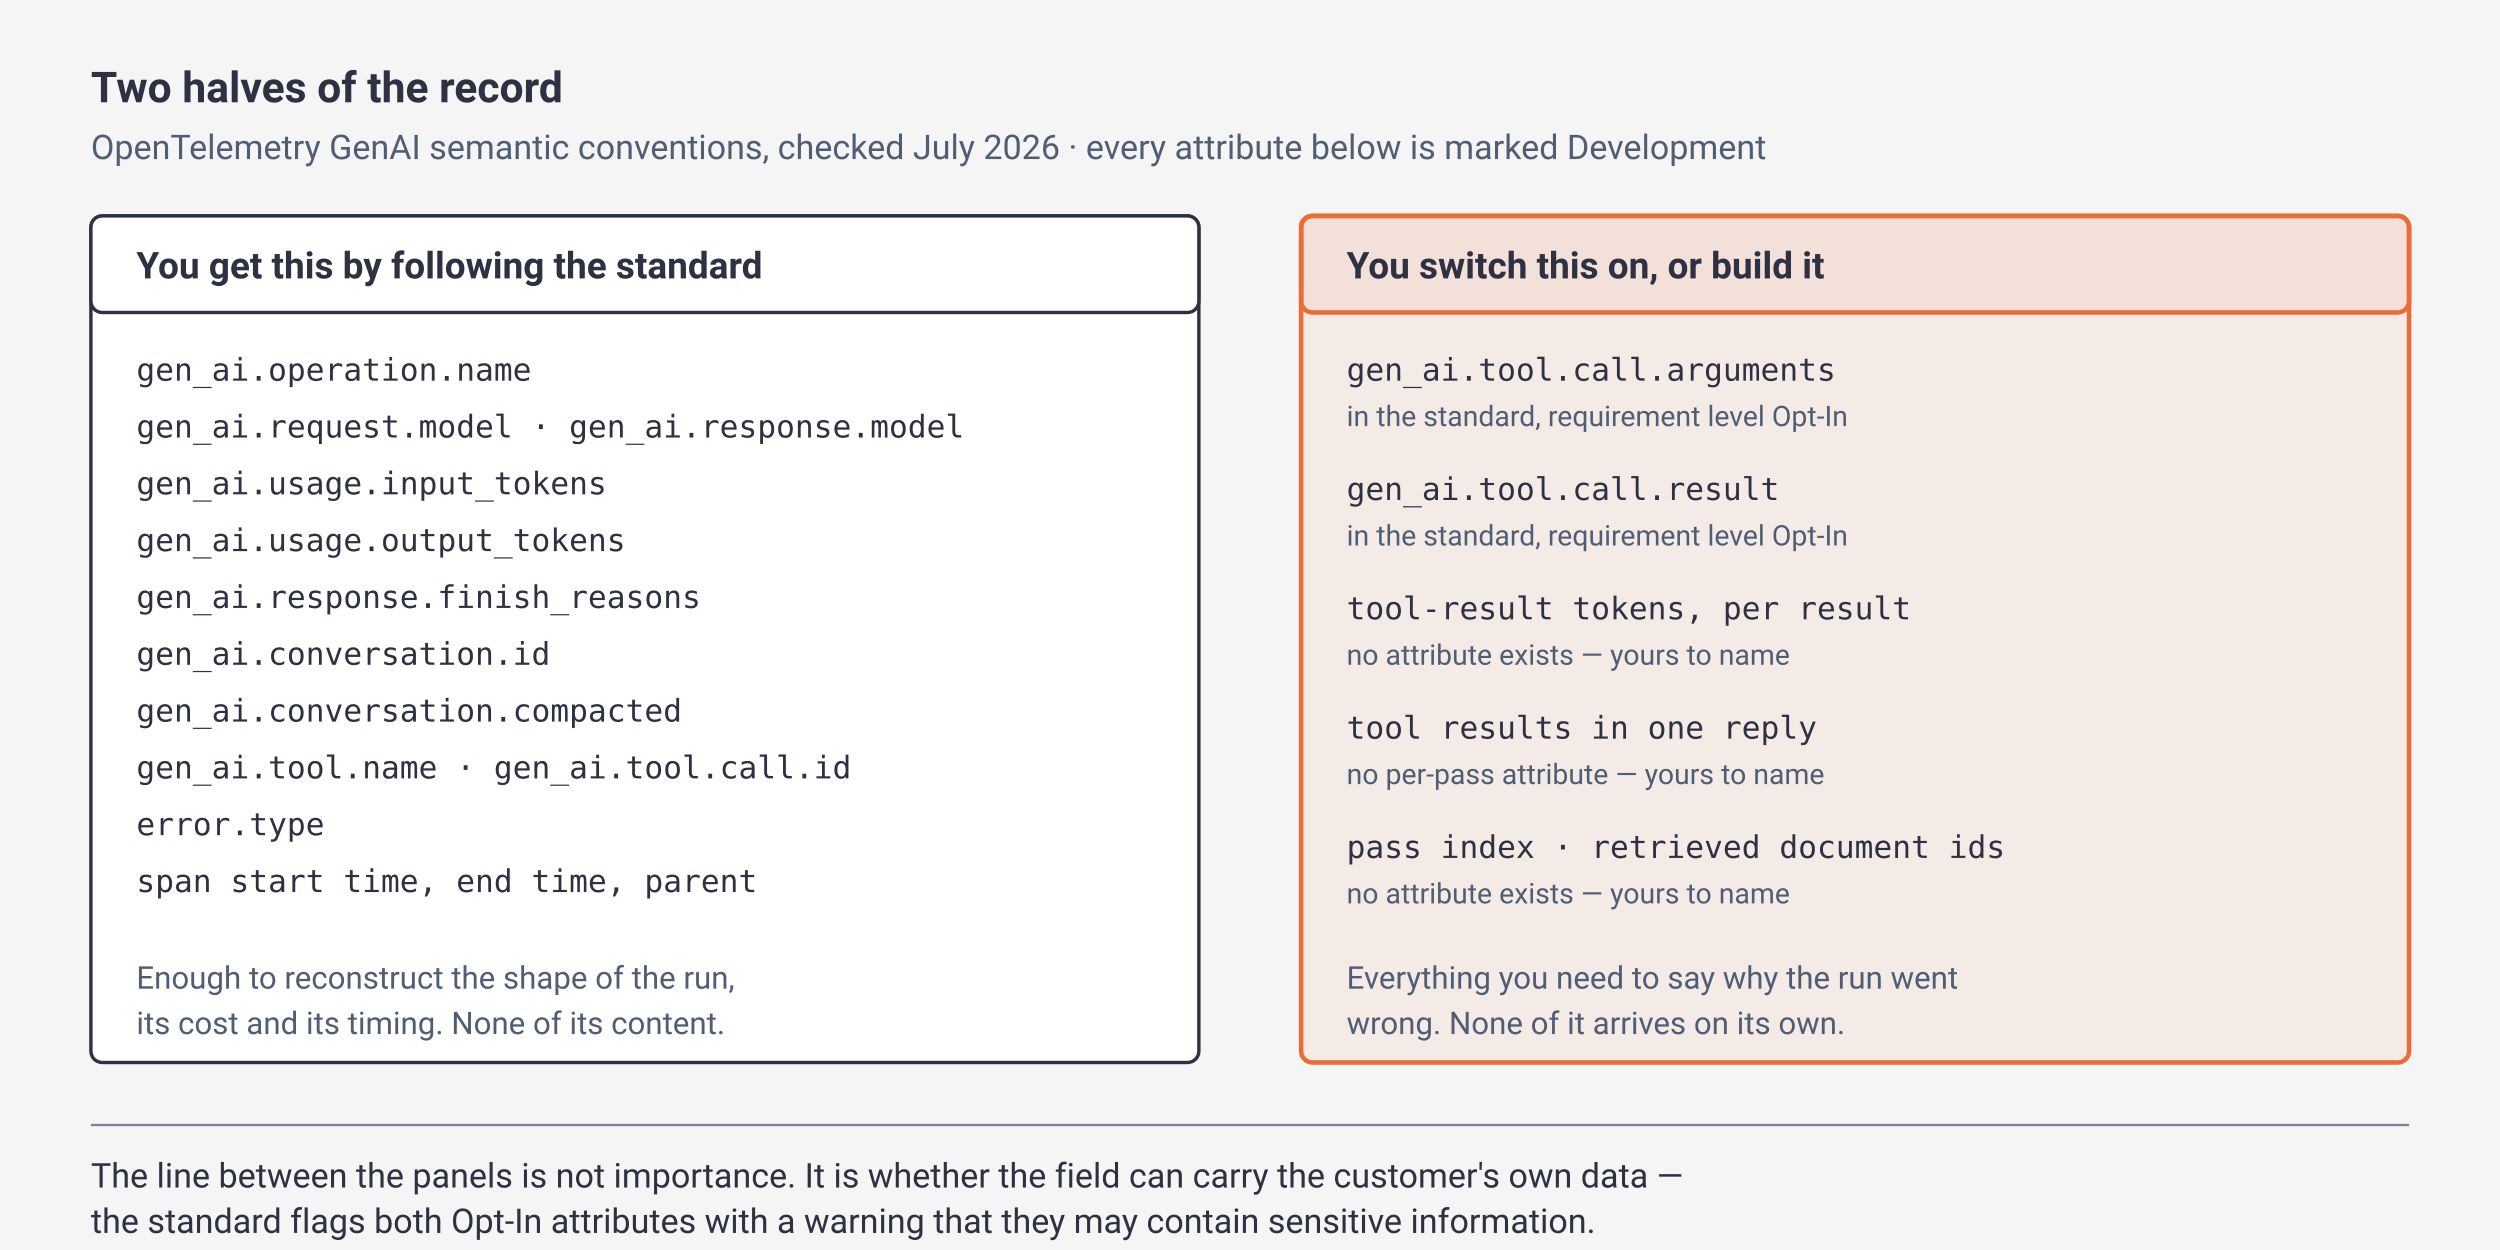
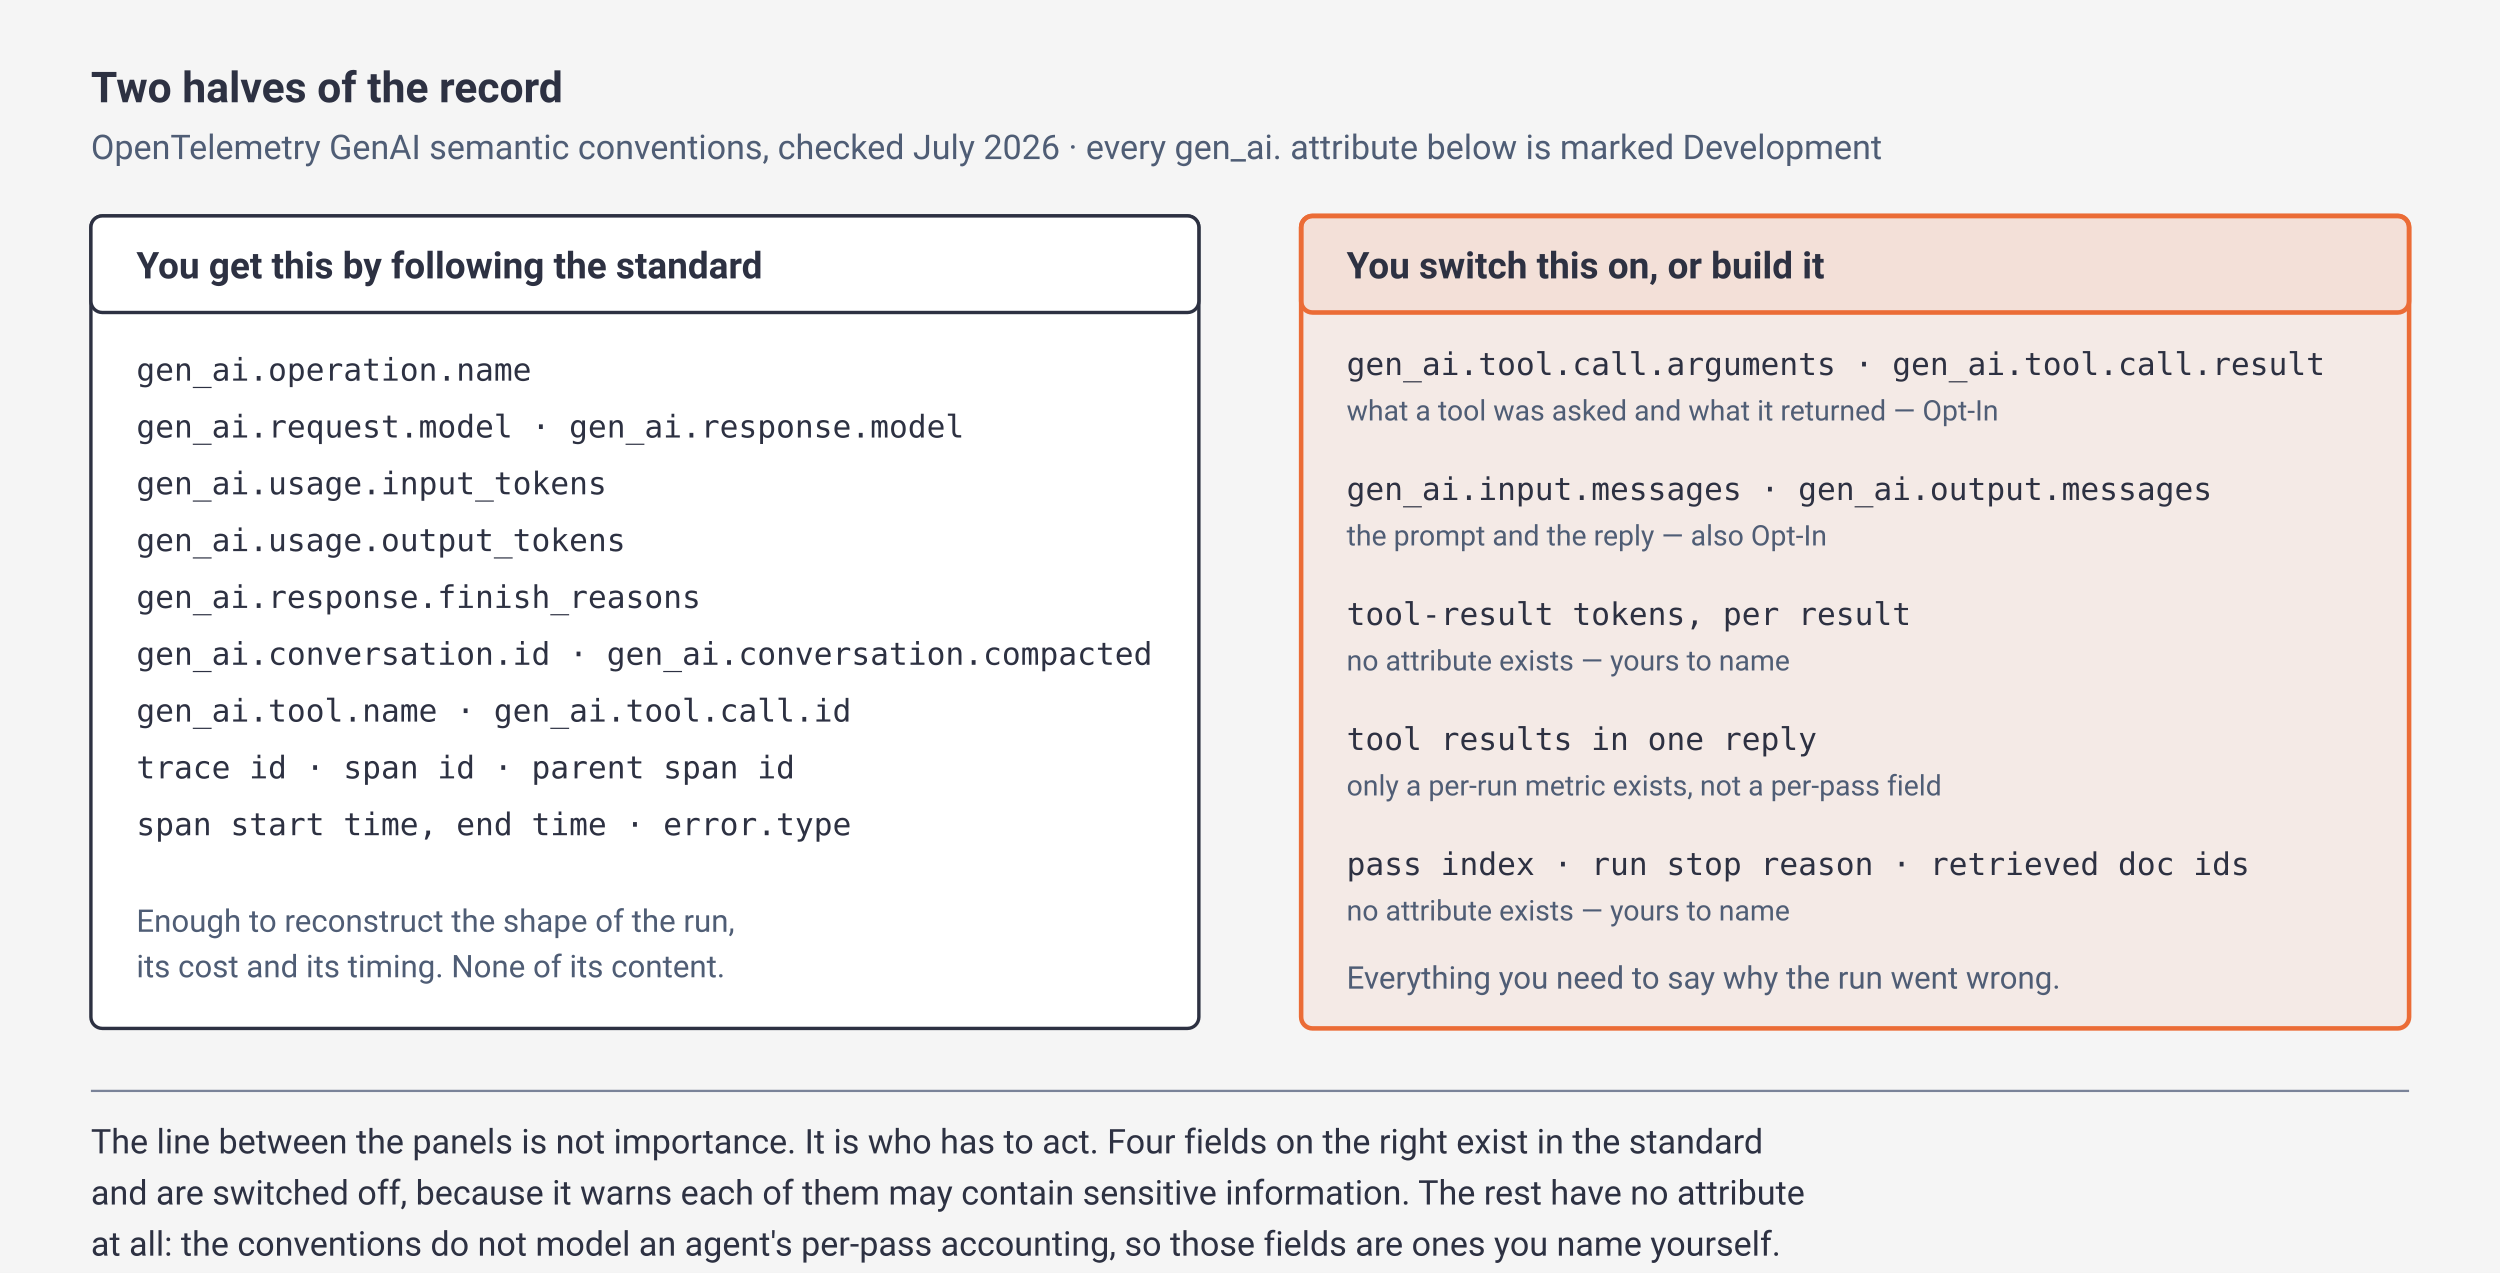
- <svg xmlns="http://www.w3.org/2000/svg" viewBox="0 0 880 440" width="880" height="440" role="img" aria-labelledby="dvdTitle dvdDesc">
-   <rect x="0" y="0" width="880" height="440" fill="#f5f5f5" />
+ <svg xmlns="http://www.w3.org/2000/svg" viewBox="0 0 880 448" width="880" height="448" role="img" aria-labelledby="dvdTitle dvdDesc">
+   <rect x="0" y="0" width="880" height="448" fill="#f5f5f5" />
  <text x="32" y="36" font-family="ui-sans-serif, system-ui, -apple-system, Segoe UI, Roboto, sans-serif" font-size="15" font-weight="600" fill="#2d3142">Two halves of the record</text>
-   <text x="32" y="56" font-family="ui-sans-serif, system-ui, -apple-system, Segoe UI, Roboto, sans-serif" font-size="12" fill="#4f5d75">OpenTelemetry GenAI semantic conventions, checked July 2026 · every attribute below is marked Development</text>
-   <rect x="32" y="76" width="390" height="298" rx="4" fill="#ffffff" stroke="#2d3142" stroke-width="1.2" />
+   <text x="32" y="56" font-family="ui-sans-serif, system-ui, -apple-system, Segoe UI, Roboto, sans-serif" font-size="12" fill="#4f5d75">OpenTelemetry GenAI semantic conventions, checked July 2026 · every gen_ai. attribute below is marked Development</text>
+   <rect x="32" y="76" width="390" height="286" rx="4" fill="#ffffff" stroke="#2d3142" stroke-width="1.2" />
  <rect x="32" y="76" width="390" height="34" rx="4" fill="#ffffff" stroke="#2d3142" stroke-width="1.2" />
  <text x="48" y="98" font-family="ui-sans-serif, system-ui, -apple-system, Segoe UI, Roboto, sans-serif" font-size="13" font-weight="600" fill="#2d3142">You get this by following the standard</text>
  <text x="48" y="134" font-family="ui-monospace, SFMono-Regular, Menlo, monospace" font-size="11" fill="#2d3142">gen_ai.operation.name</text>
  <text x="48" y="154" font-family="ui-monospace, SFMono-Regular, Menlo, monospace" font-size="11" fill="#2d3142">gen_ai.request.model  ·  gen_ai.response.model</text>
  <text x="48" y="174" font-family="ui-monospace, SFMono-Regular, Menlo, monospace" font-size="11" fill="#2d3142">gen_ai.usage.input_tokens</text>
  <text x="48" y="194" font-family="ui-monospace, SFMono-Regular, Menlo, monospace" font-size="11" fill="#2d3142">gen_ai.usage.output_tokens</text>
  <text x="48" y="214" font-family="ui-monospace, SFMono-Regular, Menlo, monospace" font-size="11" fill="#2d3142">gen_ai.response.finish_reasons</text>
-   <text x="48" y="234" font-family="ui-monospace, SFMono-Regular, Menlo, monospace" font-size="11" fill="#2d3142">gen_ai.conversation.id</text>
-   <text x="48" y="254" font-family="ui-monospace, SFMono-Regular, Menlo, monospace" font-size="11" fill="#2d3142">gen_ai.conversation.compacted</text>
-   <text x="48" y="274" font-family="ui-monospace, SFMono-Regular, Menlo, monospace" font-size="11" fill="#2d3142">gen_ai.tool.name  ·  gen_ai.tool.call.id</text>
-   <text x="48" y="294" font-family="ui-monospace, SFMono-Regular, Menlo, monospace" font-size="11" fill="#2d3142">error.type</text>
-   <text x="48" y="314" font-family="ui-monospace, SFMono-Regular, Menlo, monospace" font-size="11" fill="#2d3142">span start time, end time, parent</text>
-   <text x="48" y="348" font-family="ui-sans-serif, system-ui, -apple-system, Segoe UI, Roboto, sans-serif" font-size="11" fill="#4f5d75">Enough to reconstruct the shape of the run,</text>
-   <text x="48" y="364" font-family="ui-sans-serif, system-ui, -apple-system, Segoe UI, Roboto, sans-serif" font-size="11" fill="#4f5d75">its cost and its timing. None of its content.</text>
-   <rect x="458" y="76" width="390" height="298" rx="4" fill="rgba(235,108,54,0.08)" stroke="#eb6c36" stroke-width="1.6" />
+   <text x="48" y="234" font-family="ui-monospace, SFMono-Regular, Menlo, monospace" font-size="11" fill="#2d3142">gen_ai.conversation.id  ·  gen_ai.conversation.compacted</text>
+   <text x="48" y="254" font-family="ui-monospace, SFMono-Regular, Menlo, monospace" font-size="11" fill="#2d3142">gen_ai.tool.name  ·  gen_ai.tool.call.id</text>
+   <text x="48" y="274" font-family="ui-monospace, SFMono-Regular, Menlo, monospace" font-size="11" fill="#2d3142">trace id  ·  span id  ·  parent span id</text>
+   <text x="48" y="294" font-family="ui-monospace, SFMono-Regular, Menlo, monospace" font-size="11" fill="#2d3142">span start time, end time  ·  error.type</text>
+   <text x="48" y="328" font-family="ui-sans-serif, system-ui, -apple-system, Segoe UI, Roboto, sans-serif" font-size="11" fill="#4f5d75">Enough to reconstruct the shape of the run,</text>
+   <text x="48" y="344" font-family="ui-sans-serif, system-ui, -apple-system, Segoe UI, Roboto, sans-serif" font-size="11" fill="#4f5d75">its cost and its timing. None of its content.</text>
+   <rect x="458" y="76" width="390" height="286" rx="4" fill="rgba(235,108,54,0.08)" stroke="#eb6c36" stroke-width="1.6" />
  <rect x="458" y="76" width="390" height="34" rx="4" fill="rgba(235,108,54,0.08)" stroke="#eb6c36" stroke-width="1.6" />
  <text x="474" y="98" font-family="ui-sans-serif, system-ui, -apple-system, Segoe UI, Roboto, sans-serif" font-size="13" font-weight="600" fill="#2d3142">You switch this on, or build it</text>
-   <text x="474" y="134" font-family="ui-monospace, SFMono-Regular, Menlo, monospace" font-size="11" fill="#2d3142">gen_ai.tool.call.arguments</text>
-   <text x="474" y="150" font-family="ui-sans-serif, system-ui, -apple-system, Segoe UI, Roboto, sans-serif" font-size="10" fill="#4f5d75">in the standard, requirement level Opt-In</text>
-   <text x="474" y="176" font-family="ui-monospace, SFMono-Regular, Menlo, monospace" font-size="11" fill="#2d3142">gen_ai.tool.call.result</text>
-   <text x="474" y="192" font-family="ui-sans-serif, system-ui, -apple-system, Segoe UI, Roboto, sans-serif" font-size="10" fill="#4f5d75">in the standard, requirement level Opt-In</text>
-   <text x="474" y="218" font-family="ui-monospace, SFMono-Regular, Menlo, monospace" font-size="11" fill="#2d3142">tool-result tokens, per result</text>
-   <text x="474" y="234" font-family="ui-sans-serif, system-ui, -apple-system, Segoe UI, Roboto, sans-serif" font-size="10" fill="#4f5d75">no attribute exists — yours to name</text>
-   <text x="474" y="260" font-family="ui-monospace, SFMono-Regular, Menlo, monospace" font-size="11" fill="#2d3142">tool results in one reply</text>
-   <text x="474" y="276" font-family="ui-sans-serif, system-ui, -apple-system, Segoe UI, Roboto, sans-serif" font-size="10" fill="#4f5d75">no per-pass attribute — yours to name</text>
-   <text x="474" y="302" font-family="ui-monospace, SFMono-Regular, Menlo, monospace" font-size="11" fill="#2d3142">pass index  ·  retrieved document ids</text>
-   <text x="474" y="318" font-family="ui-sans-serif, system-ui, -apple-system, Segoe UI, Roboto, sans-serif" font-size="10" fill="#4f5d75">no attribute exists — yours to name</text>
-   <text x="474" y="348" font-family="ui-sans-serif, system-ui, -apple-system, Segoe UI, Roboto, sans-serif" font-size="11" fill="#4f5d75">Everything you need to say why the run went</text>
-   <text x="474" y="364" font-family="ui-sans-serif, system-ui, -apple-system, Segoe UI, Roboto, sans-serif" font-size="11" fill="#4f5d75">wrong. None of it arrives on its own.</text>
-   <line x1="32" y1="396" x2="848" y2="396" stroke="#7a8399" stroke-width="0.8" />
-   <text x="32" y="418" font-family="ui-sans-serif, system-ui, -apple-system, Segoe UI, Roboto, sans-serif" font-size="12" fill="#2d3142">The line between the panels is not importance. It is whether the field can carry the customer's own data —</text>
-   <text x="32" y="434" font-family="ui-sans-serif, system-ui, -apple-system, Segoe UI, Roboto, sans-serif" font-size="12" fill="#2d3142">the standard flags both Opt-In attributes with a warning that they may contain sensitive information.</text>
+   <text x="474" y="132" font-family="ui-monospace, SFMono-Regular, Menlo, monospace" font-size="11" fill="#2d3142">gen_ai.tool.call.arguments  ·  gen_ai.tool.call.result</text>
+   <text x="474" y="148" font-family="ui-sans-serif, system-ui, -apple-system, Segoe UI, Roboto, sans-serif" font-size="10" fill="#4f5d75">what a tool was asked and what it returned — Opt-In</text>
+   <text x="474" y="176" font-family="ui-monospace, SFMono-Regular, Menlo, monospace" font-size="11" fill="#2d3142">gen_ai.input.messages  ·  gen_ai.output.messages</text>
+   <text x="474" y="192" font-family="ui-sans-serif, system-ui, -apple-system, Segoe UI, Roboto, sans-serif" font-size="10" fill="#4f5d75">the prompt and the reply — also Opt-In</text>
+   <text x="474" y="220" font-family="ui-monospace, SFMono-Regular, Menlo, monospace" font-size="11" fill="#2d3142">tool-result tokens, per result</text>
+   <text x="474" y="236" font-family="ui-sans-serif, system-ui, -apple-system, Segoe UI, Roboto, sans-serif" font-size="10" fill="#4f5d75">no attribute exists — yours to name</text>
+   <text x="474" y="264" font-family="ui-monospace, SFMono-Regular, Menlo, monospace" font-size="11" fill="#2d3142">tool results in one reply</text>
+   <text x="474" y="280" font-family="ui-sans-serif, system-ui, -apple-system, Segoe UI, Roboto, sans-serif" font-size="10" fill="#4f5d75">only a per-run metric exists, not a per-pass field</text>
+   <text x="474" y="308" font-family="ui-monospace, SFMono-Regular, Menlo, monospace" font-size="11" fill="#2d3142">pass index · run stop reason · retrieved doc ids</text>
+   <text x="474" y="324" font-family="ui-sans-serif, system-ui, -apple-system, Segoe UI, Roboto, sans-serif" font-size="10" fill="#4f5d75">no attribute exists — yours to name</text>
+   <text x="474" y="348" font-family="ui-sans-serif, system-ui, -apple-system, Segoe UI, Roboto, sans-serif" font-size="11" fill="#4f5d75">Everything you need to say why the run went wrong.</text>
+   <line x1="32" y1="384" x2="848" y2="384" stroke="#7a8399" stroke-width="0.8" />
+   <text x="32" y="406" font-family="ui-sans-serif, system-ui, -apple-system, Segoe UI, Roboto, sans-serif" font-size="12" fill="#2d3142">The line between the panels is not importance. It is who has to act. Four fields on the right exist in the standard</text>
+   <text x="32" y="424" font-family="ui-sans-serif, system-ui, -apple-system, Segoe UI, Roboto, sans-serif" font-size="12" fill="#2d3142">and are switched off, because it warns each of them may contain sensitive information. The rest have no attribute</text>
+   <text x="32" y="442" font-family="ui-sans-serif, system-ui, -apple-system, Segoe UI, Roboto, sans-serif" font-size="12" fill="#2d3142">at all: the conventions do not model an agent's per-pass accounting, so those fields are ones you name yourself.</text>
</svg>
